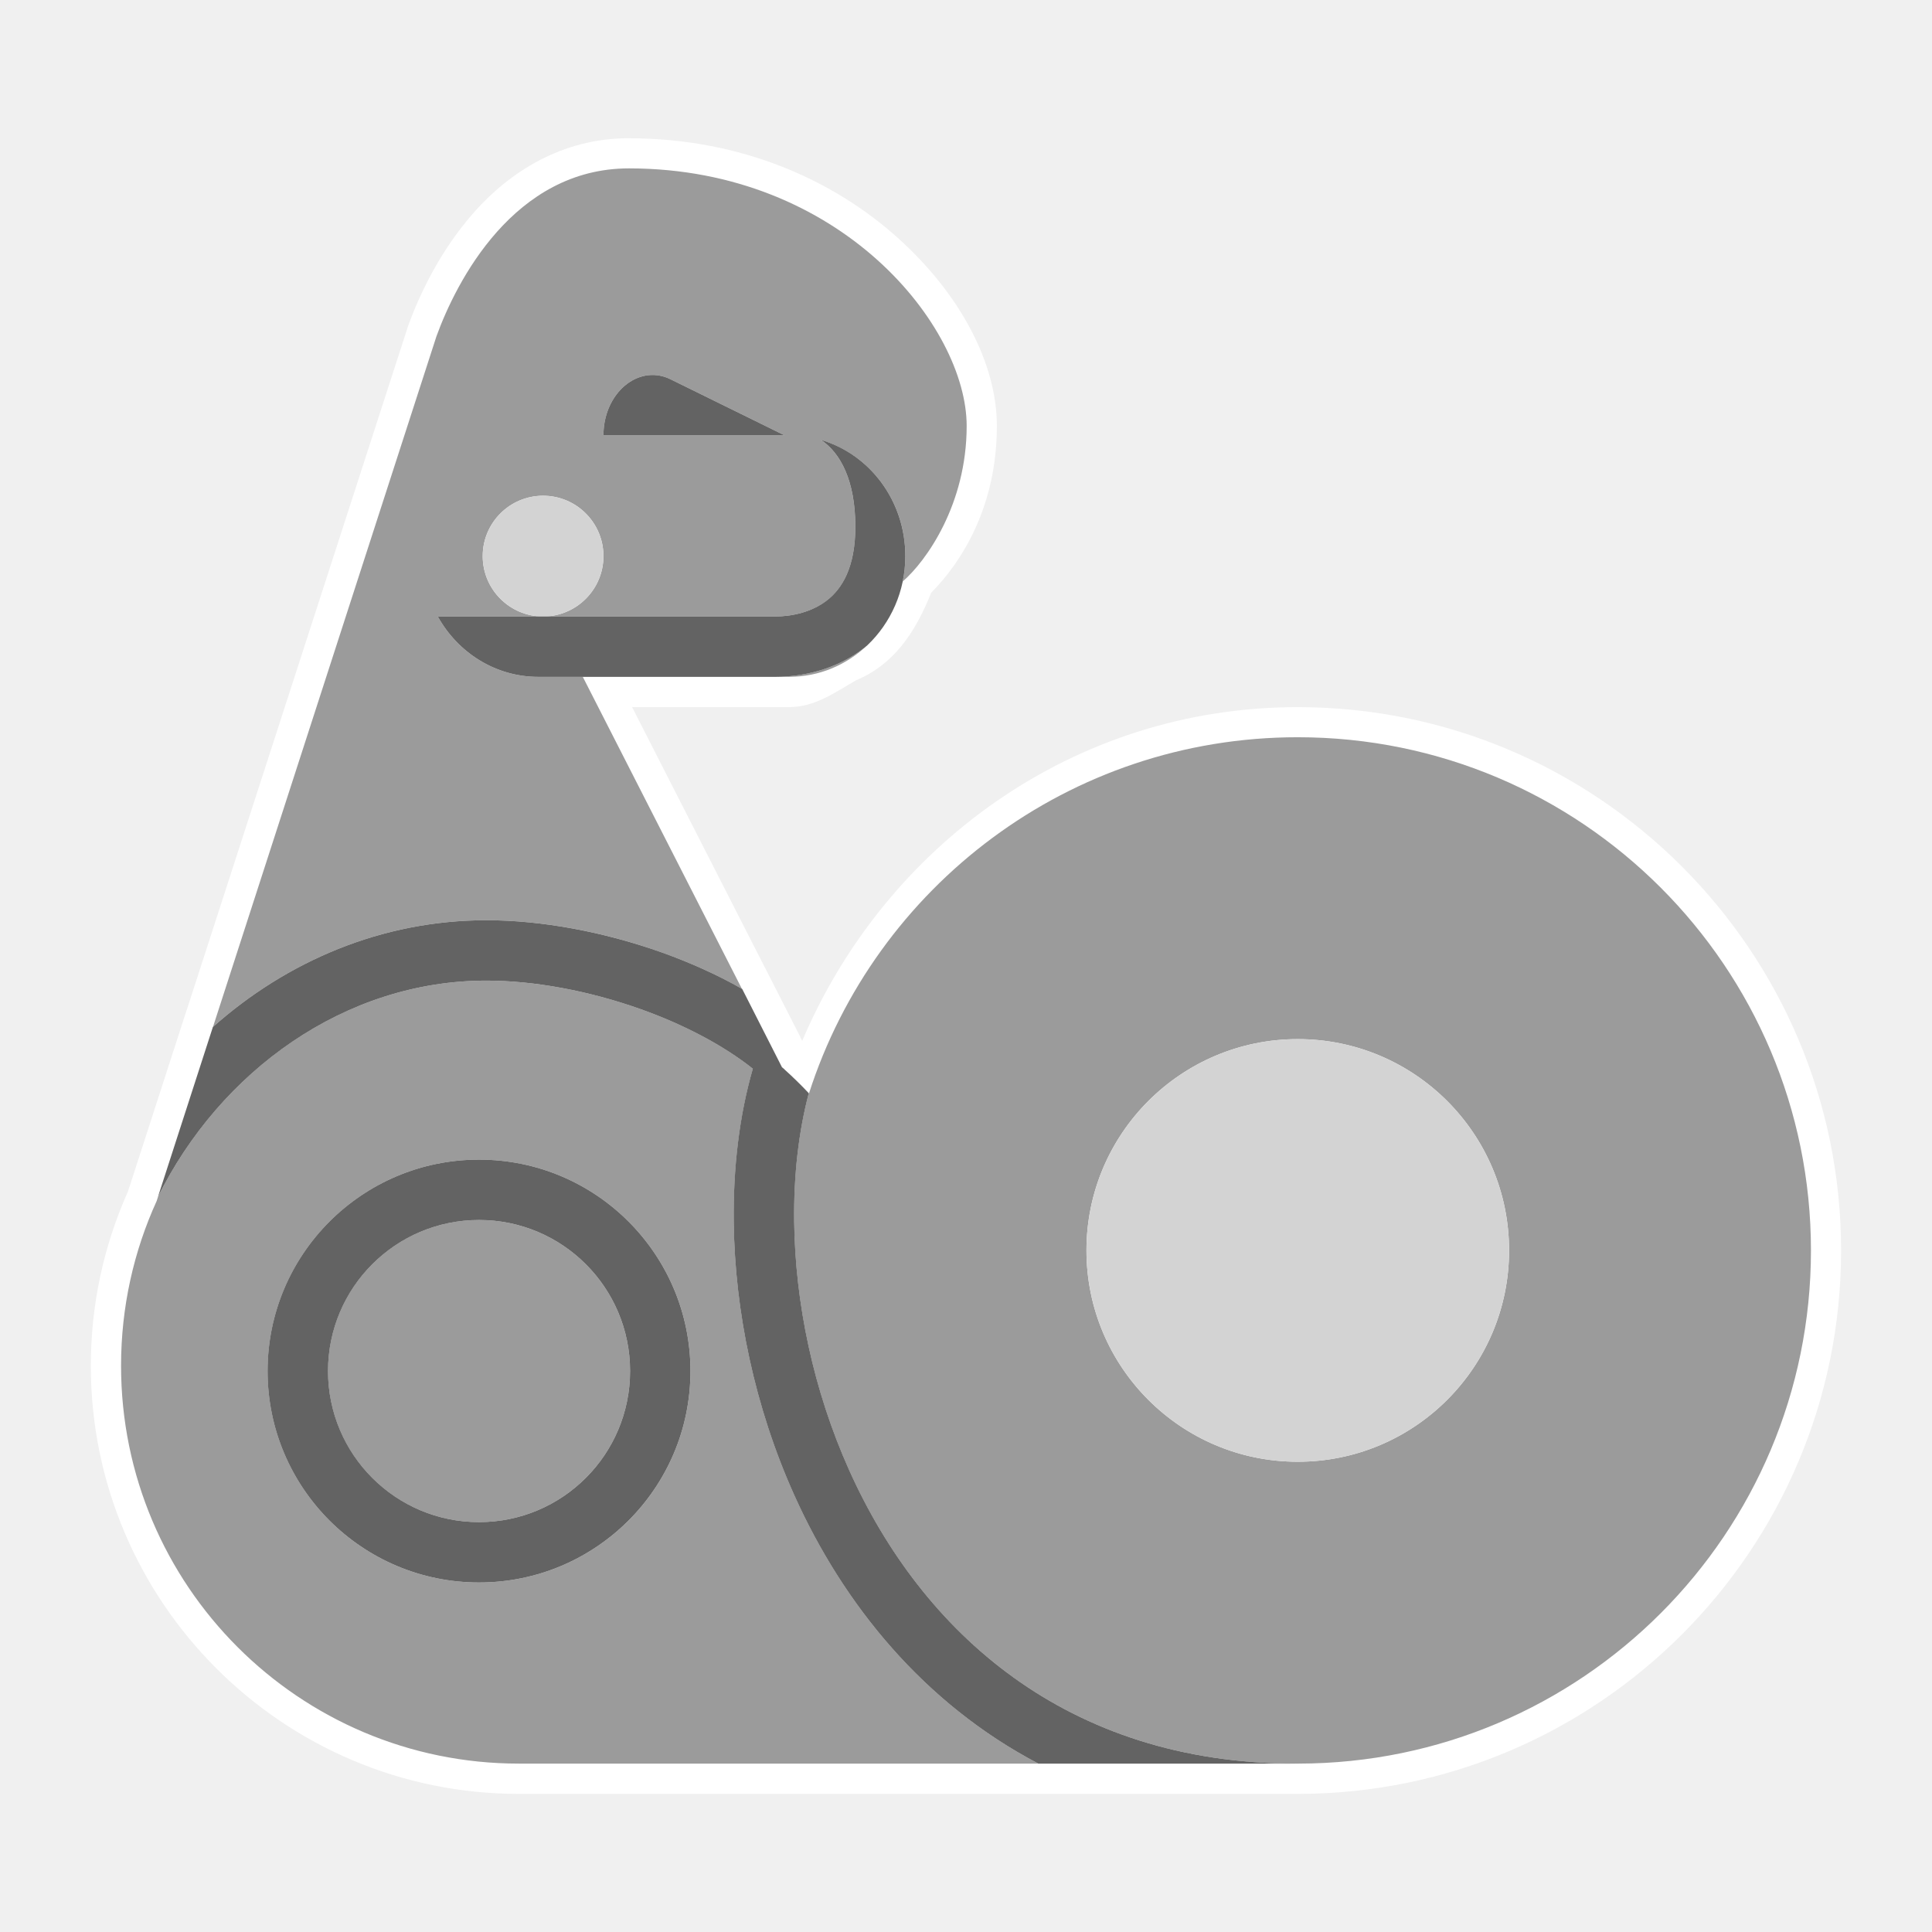
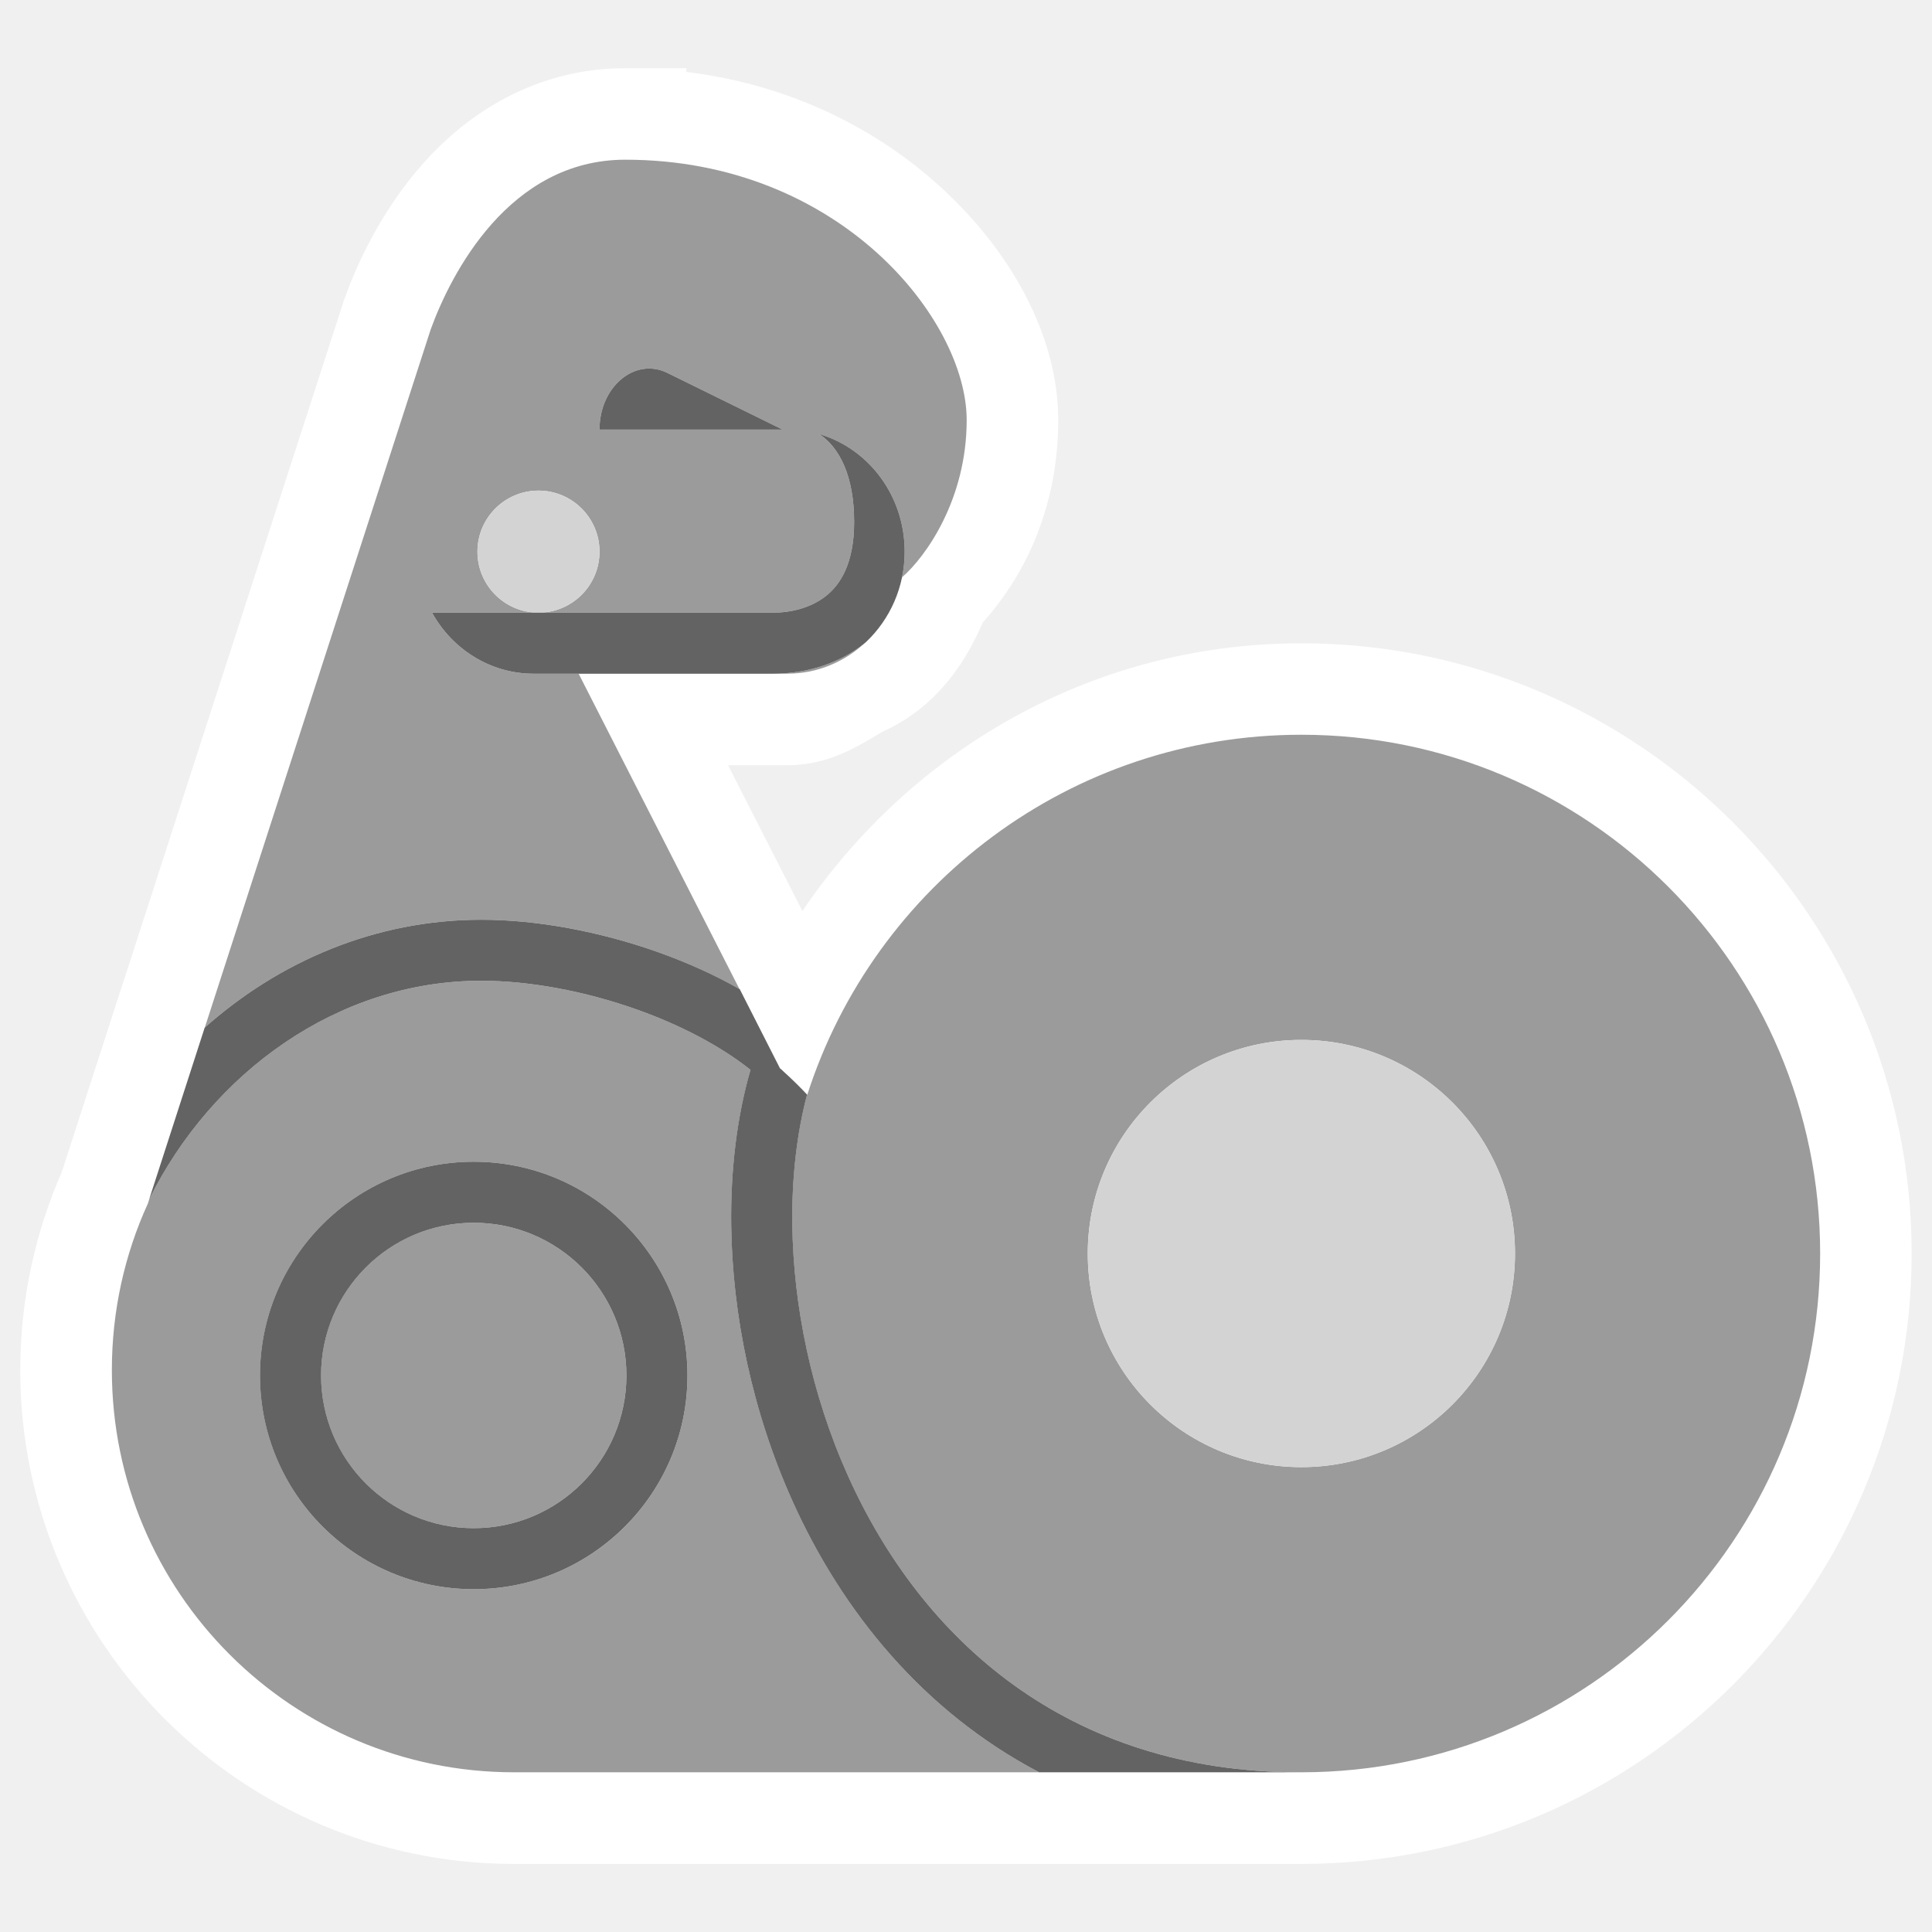
- <svg xmlns="http://www.w3.org/2000/svg" width="32" height="32" viewBox="0 0 32 32" fill="none" version="1.1" id="svg7">
+ <svg xmlns="http://www.w3.org/2000/svg" width="40" height="40" viewBox="0 0 40 40" fill="none" version="1.1" id="svg7">
  <defs id="defs7" />
-   <g id="g14-9" transform="translate(-40.91576,6.231408)">
-     <g id="path8-5" style="opacity:1">
-       <path id="path16" style="baseline-shift:baseline;display:inline;overflow:visible;vector-effect:none;fill:#ffffff;enable-background:accumulate;stop-color:#000000;stop-opacity:1" d="m 51.333,-3.942 c -1.117,0 -1.978,0.566 -2.559,1.219 -0.581,0.653 -0.92,1.398 -1.1,1.893 l -0.002,0.008 -3.662,11.316 -0.002,0.002 -0.939,2.904 -0.014,0.039 -0.016,0.053 -0.006,0.016 c -0.393,0.881 -0.613,1.857 -0.613,2.883 0,3.91 3.18,7.09 7.09,7.09 h 8.48 0.123 4.266 0.041 c 4.96,-0.006 8.99,-4.039 8.99,-9 0,-4.965 -4.035,-9 -9,-9 -3.718,0 -6.836,2.304 -8.207,5.527 l -0.031,-0.059 h 0.002 l -0.59,-1.158 -0.002,-0.002 -2.197,-4.309 h 2.375 0.002 0.227 c 0.426,0 0.757,-0.244 1.104,-0.443 0.617,-0.259 0.975,-0.771 1.246,-1.451 0.499,-0.503 1.088,-1.419 1.088,-2.762 0,-1.031 -0.6,-2.181 -1.645,-3.119 -1.045,-0.938 -2.567,-1.646 -4.449,-1.646 z" />
+   <g id="g14-9" transform="matrix(1.263605,0,0,1.263605,-51.91902,7.656361)" style="stroke:#ffffff;stroke-width:2;stroke-dasharray:none;stroke-opacity:1">
+     <g id="path8-5" style="opacity:1;stroke:#ffffff;stroke-width:2;stroke-dasharray:none;stroke-opacity:1">
+       <path id="path16" style="baseline-shift:baseline;display:inline;overflow:visible;fill:#ffffff;stroke:#ffffff;stroke-width:2;stroke-dasharray:none;stroke-opacity:1;enable-background:accumulate;stop-color:#000000;stop-opacity:1" d="m 51.333,-3.942 c -1.117,0 -1.978,0.566 -2.559,1.219 -0.581,0.653 -0.92,1.398 -1.1,1.893 l -0.002,0.008 -3.662,11.316 -0.002,0.002 -0.939,2.904 -0.014,0.039 -0.016,0.053 -0.006,0.016 c -0.393,0.881 -0.613,1.857 -0.613,2.883 0,3.91 3.18,7.09 7.09,7.09 h 8.48 0.123 4.266 0.041 c 4.96,-0.006 8.99,-4.039 8.99,-9 0,-4.965 -4.035,-9 -9,-9 -3.718,0 -6.836,2.304 -8.207,5.527 l -0.031,-0.059 h 0.002 l -0.59,-1.158 -0.002,-0.002 -2.197,-4.309 h 2.375 0.002 0.227 c 0.426,0 0.757,-0.244 1.104,-0.443 0.617,-0.259 0.975,-0.771 1.246,-1.451 0.499,-0.503 1.088,-1.419 1.088,-2.762 0,-1.031 -0.6,-2.181 -1.645,-3.119 -1.045,-0.938 -2.567,-1.646 -4.449,-1.646 z" />
    </g>
  </g>
-   <g id="g14" transform="translate(-0.00488305,-0.7890645)">
+   <g id="g14" transform="matrix(1.263605,0,0,1.263605,-0.2238454,-1.214741)">
    <path d="m 10.422,3.578 c -1.906,0 -2.859,1.875 -3.188,2.781 l -3.701,11.438 C 4.759,16.709 6.331,16.031 8.062,16.031 c 0.917,0 1.942,0.191 2.891,0.529 0.465,0.165 0.92,0.368 1.34,0.607 L 9.658,12 H 8.922 C 8.209,12 7.588,11.598 7.256,11 H 9 C 8.448,11 8,10.552 8,10 8,9.448 8.448,9 9,9 c 0.552,0 1,0.448 1,1 0,0.552 -0.448,1 -1,1 h 3.844 c 0.28,0 0.614,-0.073 0.867,-0.273 0.232,-0.184 0.461,-0.527 0.461,-1.211 0,-0.757 -0.24,-1.222 -0.572,-1.441 C 14.409,8.31 15,9.082 15,10 c 0,0.144 -0.015,0.284 -0.043,0.42 0.387,-0.335 1.059,-1.274 1.059,-2.576 0,-1.641 -2.078,-4.266 -5.594,-4.266 z M 10.814,7 c 0.099,2.227e-4 0.2,0.023 0.299,0.072 L 13,8 h -3 c 0,-0.574 0.387,-1.001 0.814,-1 z m 4.133,3.463 c -0.013,0.055 -0.028,0.109 -0.045,0.162 0.017,-0.053 0.032,-0.107 0.045,-0.162 z M 14.902,10.625 c -0.019,0.06 -0.042,0.12 -0.066,0.178 0.025,-0.058 0.047,-0.117 0.066,-0.178 z m -0.084,0.219 c -0.018,0.041 -0.04,0.08 -0.061,0.119 0.021,-0.039 0.042,-0.078 0.061,-0.119 z m -0.088,0.172 c -0.029,0.05 -0.059,0.099 -0.092,0.146 0.033,-0.047 0.063,-0.096 0.092,-0.146 z M 14.625,11.184 c -0.036,0.051 -0.075,0.099 -0.115,0.146 0.04,-0.047 0.079,-0.096 0.115,-0.146 z m -0.115,0.146 c -0.042,0.049 -0.085,0.095 -0.131,0.139 0.046,-0.044 0.089,-0.09 0.131,-0.139 z m -0.146,0.152 c -0.01,0.009 -0.02,0.019 -0.031,0.027 -0.483,0.383 -1.06,0.489 -1.482,0.49 h 0.229 c 0.495,0 0.945,-0.197 1.285,-0.518 z M 21.5,13 c -3.788,0 -6.998,2.477 -8.096,5.9 -0.001,-0.001 -0.003,-0.003 -0.004,-0.004 -0.167,0.631 -0.252,1.354 -0.242,2.131 0.017,1.331 0.312,2.782 0.914,4.119 C 15.27,27.81 17.657,30 21.469,30 h 0.041 C 26.2,29.995 30,26.191 30,21.5 30,16.806 26.194,13 21.5,13 Z M 8.062,17.031 c -2.35,0 -4.409,1.501 -5.439,3.578 l -0.023,0.072 c -0.379,0.831 -0.59,1.755 -0.59,2.729 0,3.64 2.95,6.59 6.59,6.59 h 8.604 c -1.897,-0.996 -3.228,-2.635 -4.041,-4.443 -0.66,-1.467 -0.985,-3.052 -1.004,-4.516 -0.012,-0.903 0.093,-1.775 0.316,-2.551 -0.499,-0.395 -1.147,-0.733 -1.857,-0.986 C 9.761,17.199 8.85,17.031 8.062,17.031 Z M 21.5,18 C 23.433,18 25,19.567 25,21.5 25,23.433 23.433,25 21.5,25 19.567,25 18,23.433 18,21.5 18,19.567 19.567,18 21.5,18 Z M 7.939,19.996 c 1.934,0 3.502,1.568 3.502,3.502 C 11.441,25.432 9.874,27 7.939,27 6.005,27 4.438,25.432 4.438,23.498 c 0,-1.934 1.568,-3.502 3.502,-3.502 z m 0,1 c -1.382,0 -2.502,1.12 -2.502,2.502 0,1.382 1.12,2.502 2.502,2.502 1.382,0 2.502,-1.12 2.502,-2.502 0,-1.382 -1.12,-2.502 -2.502,-2.502 z" style="fill:#9b9b9b" id="path14" />
    <path d="m 9,9 c -0.552,0 -1,0.448 -1,1 0,0.552 0.448,1 1,1 0.552,0 1,-0.448 1,-1 C 10,9.448 9.552,9 9,9 Z" style="fill:#d3d3d3" id="path13" />
    <path d="M 21.5,18 C 19.567,18 18,19.567 18,21.5 18,23.433 19.567,25 21.5,25 23.433,25 25,23.433 25,21.5 25,19.567 23.433,18 21.5,18 Z" style="fill:#d3d3d3" id="path12" />
    <path d="M 10.814,7 C 10.387,6.999 10,7.426 10,8 h 3 L 11.113,7.072 C 11.014,7.023 10.913,7 10.814,7 Z" style="fill:#636363" id="path11" />
    <path d="m 13.6,8.074 c 0.332,0.22 0.572,0.685 0.572,1.441 0,0.684 -0.229,1.027 -0.461,1.211 C 13.458,10.927 13.123,11 12.844,11 H 7.256 c 0.332,0.598 0.953,1 1.666,1 h 3.928 c 0.423,-0.001 1,-0.107 1.482,-0.49 0.014,-0.011 0.027,-0.024 0.041,-0.035 C 14.758,11.108 15,10.581 15,10 15,9.082 14.409,8.31 13.6,8.074 Z" style="fill:#636363" id="path10" />
    <path d="m 7.939,19.996 c -1.934,0 -3.502,1.568 -3.502,3.502 0,1.934 1.568,3.502 3.502,3.502 1.934,0 3.502,-1.568 3.502,-3.502 0,-1.934 -1.568,-3.502 -3.502,-3.502 z m 0,1 c 1.382,0 2.502,1.12 2.502,2.502 C 10.441,24.88 9.321,26 7.939,26 6.558,26 5.438,24.88 5.438,23.498 c 0,-1.382 1.12,-2.502 2.502,-2.502 z" style="fill:#636363" id="path9" />
    <path d="m 8.062,16.031 c -1.732,0 -3.306,0.679 -4.531,1.768 L 2.621,20.613 C 3.651,18.535 5.711,17.031 8.062,17.031 c 0.788,0 1.698,0.168 2.555,0.473 0.71,0.253 1.359,0.592 1.857,0.986 -0.224,0.776 -0.328,1.648 -0.316,2.551 0.019,1.464 0.344,3.049 1.004,4.516 0.813,1.808 2.144,3.447 4.041,4.443 h 4.266 c -3.812,0 -6.198,-2.19 -7.396,-4.854 -0.602,-1.338 -0.897,-2.788 -0.914,-4.119 -0.01,-0.777 0.075,-1.5 0.242,-2.131 -0.128,-0.136 -0.263,-0.268 -0.402,-0.393 v -0.002 c -0.013,-0.011 -0.026,-0.022 -0.039,-0.033 h -0.002 l -0.66,-1.299 c -0.421,-0.24 -0.878,-0.443 -1.344,-0.609 C 10.004,16.223 8.979,16.031 8.062,16.031 Z" style="fill:#636363" id="path8" />
  </g>
</svg>
